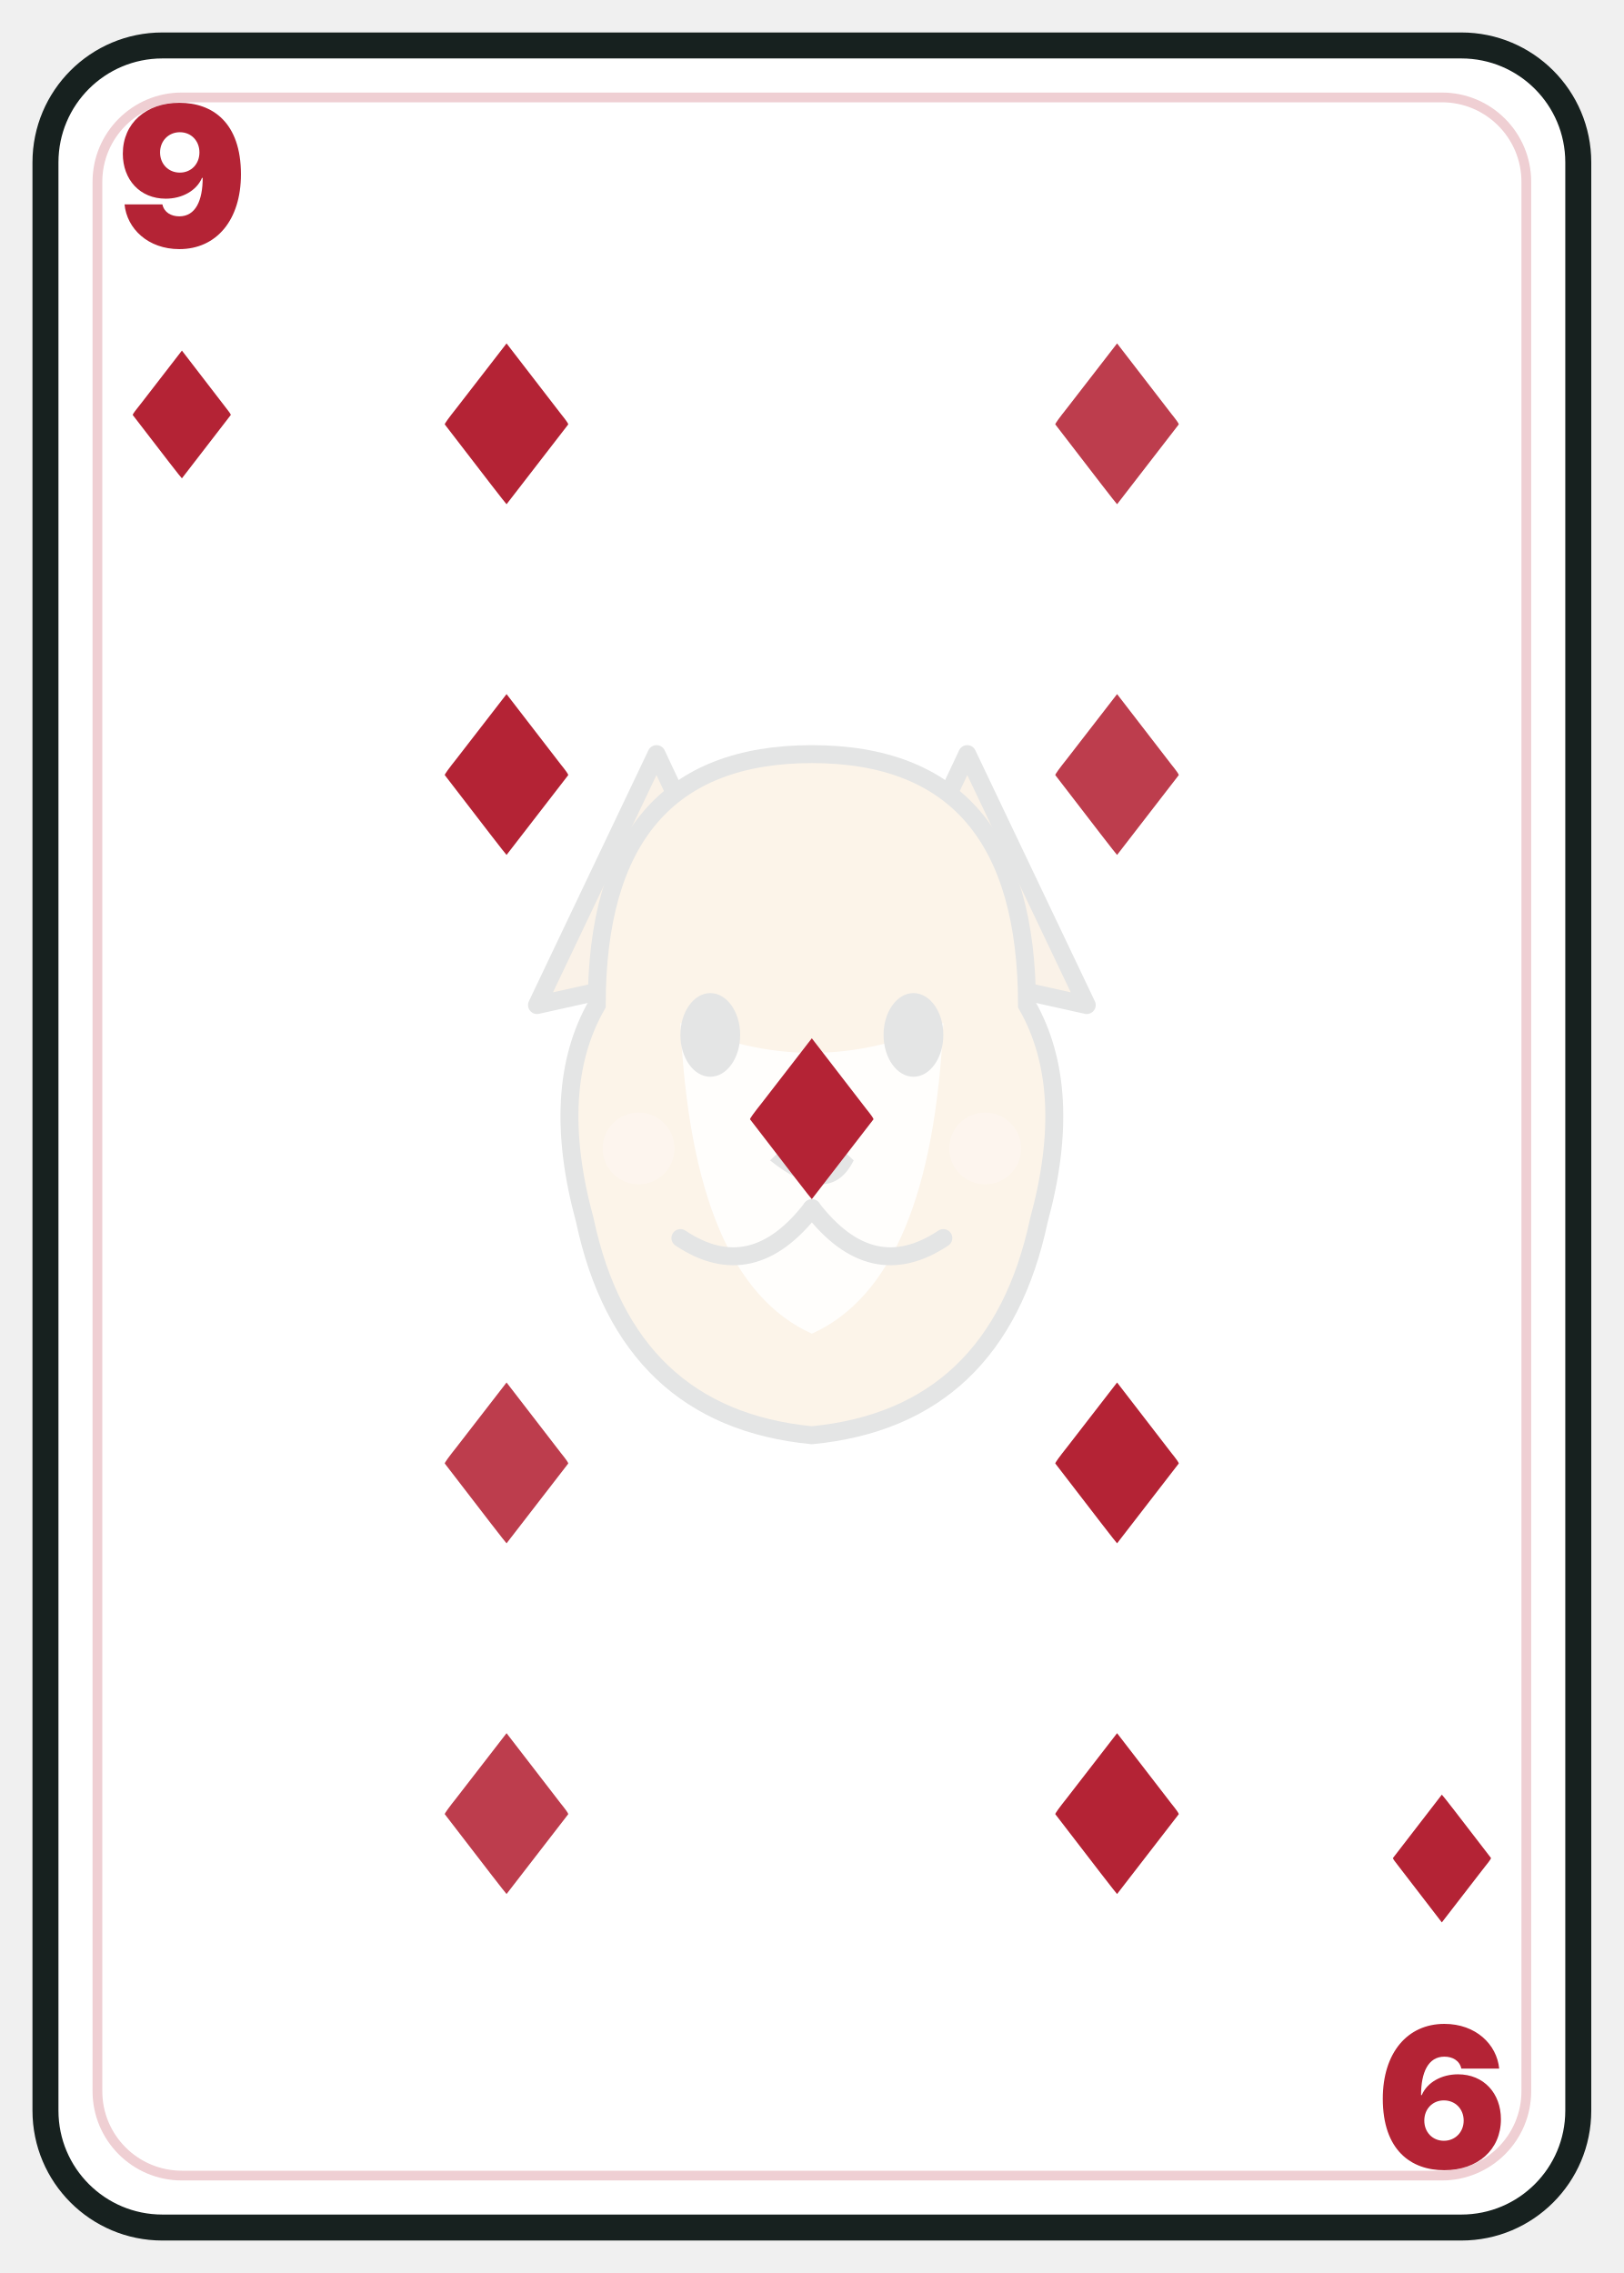
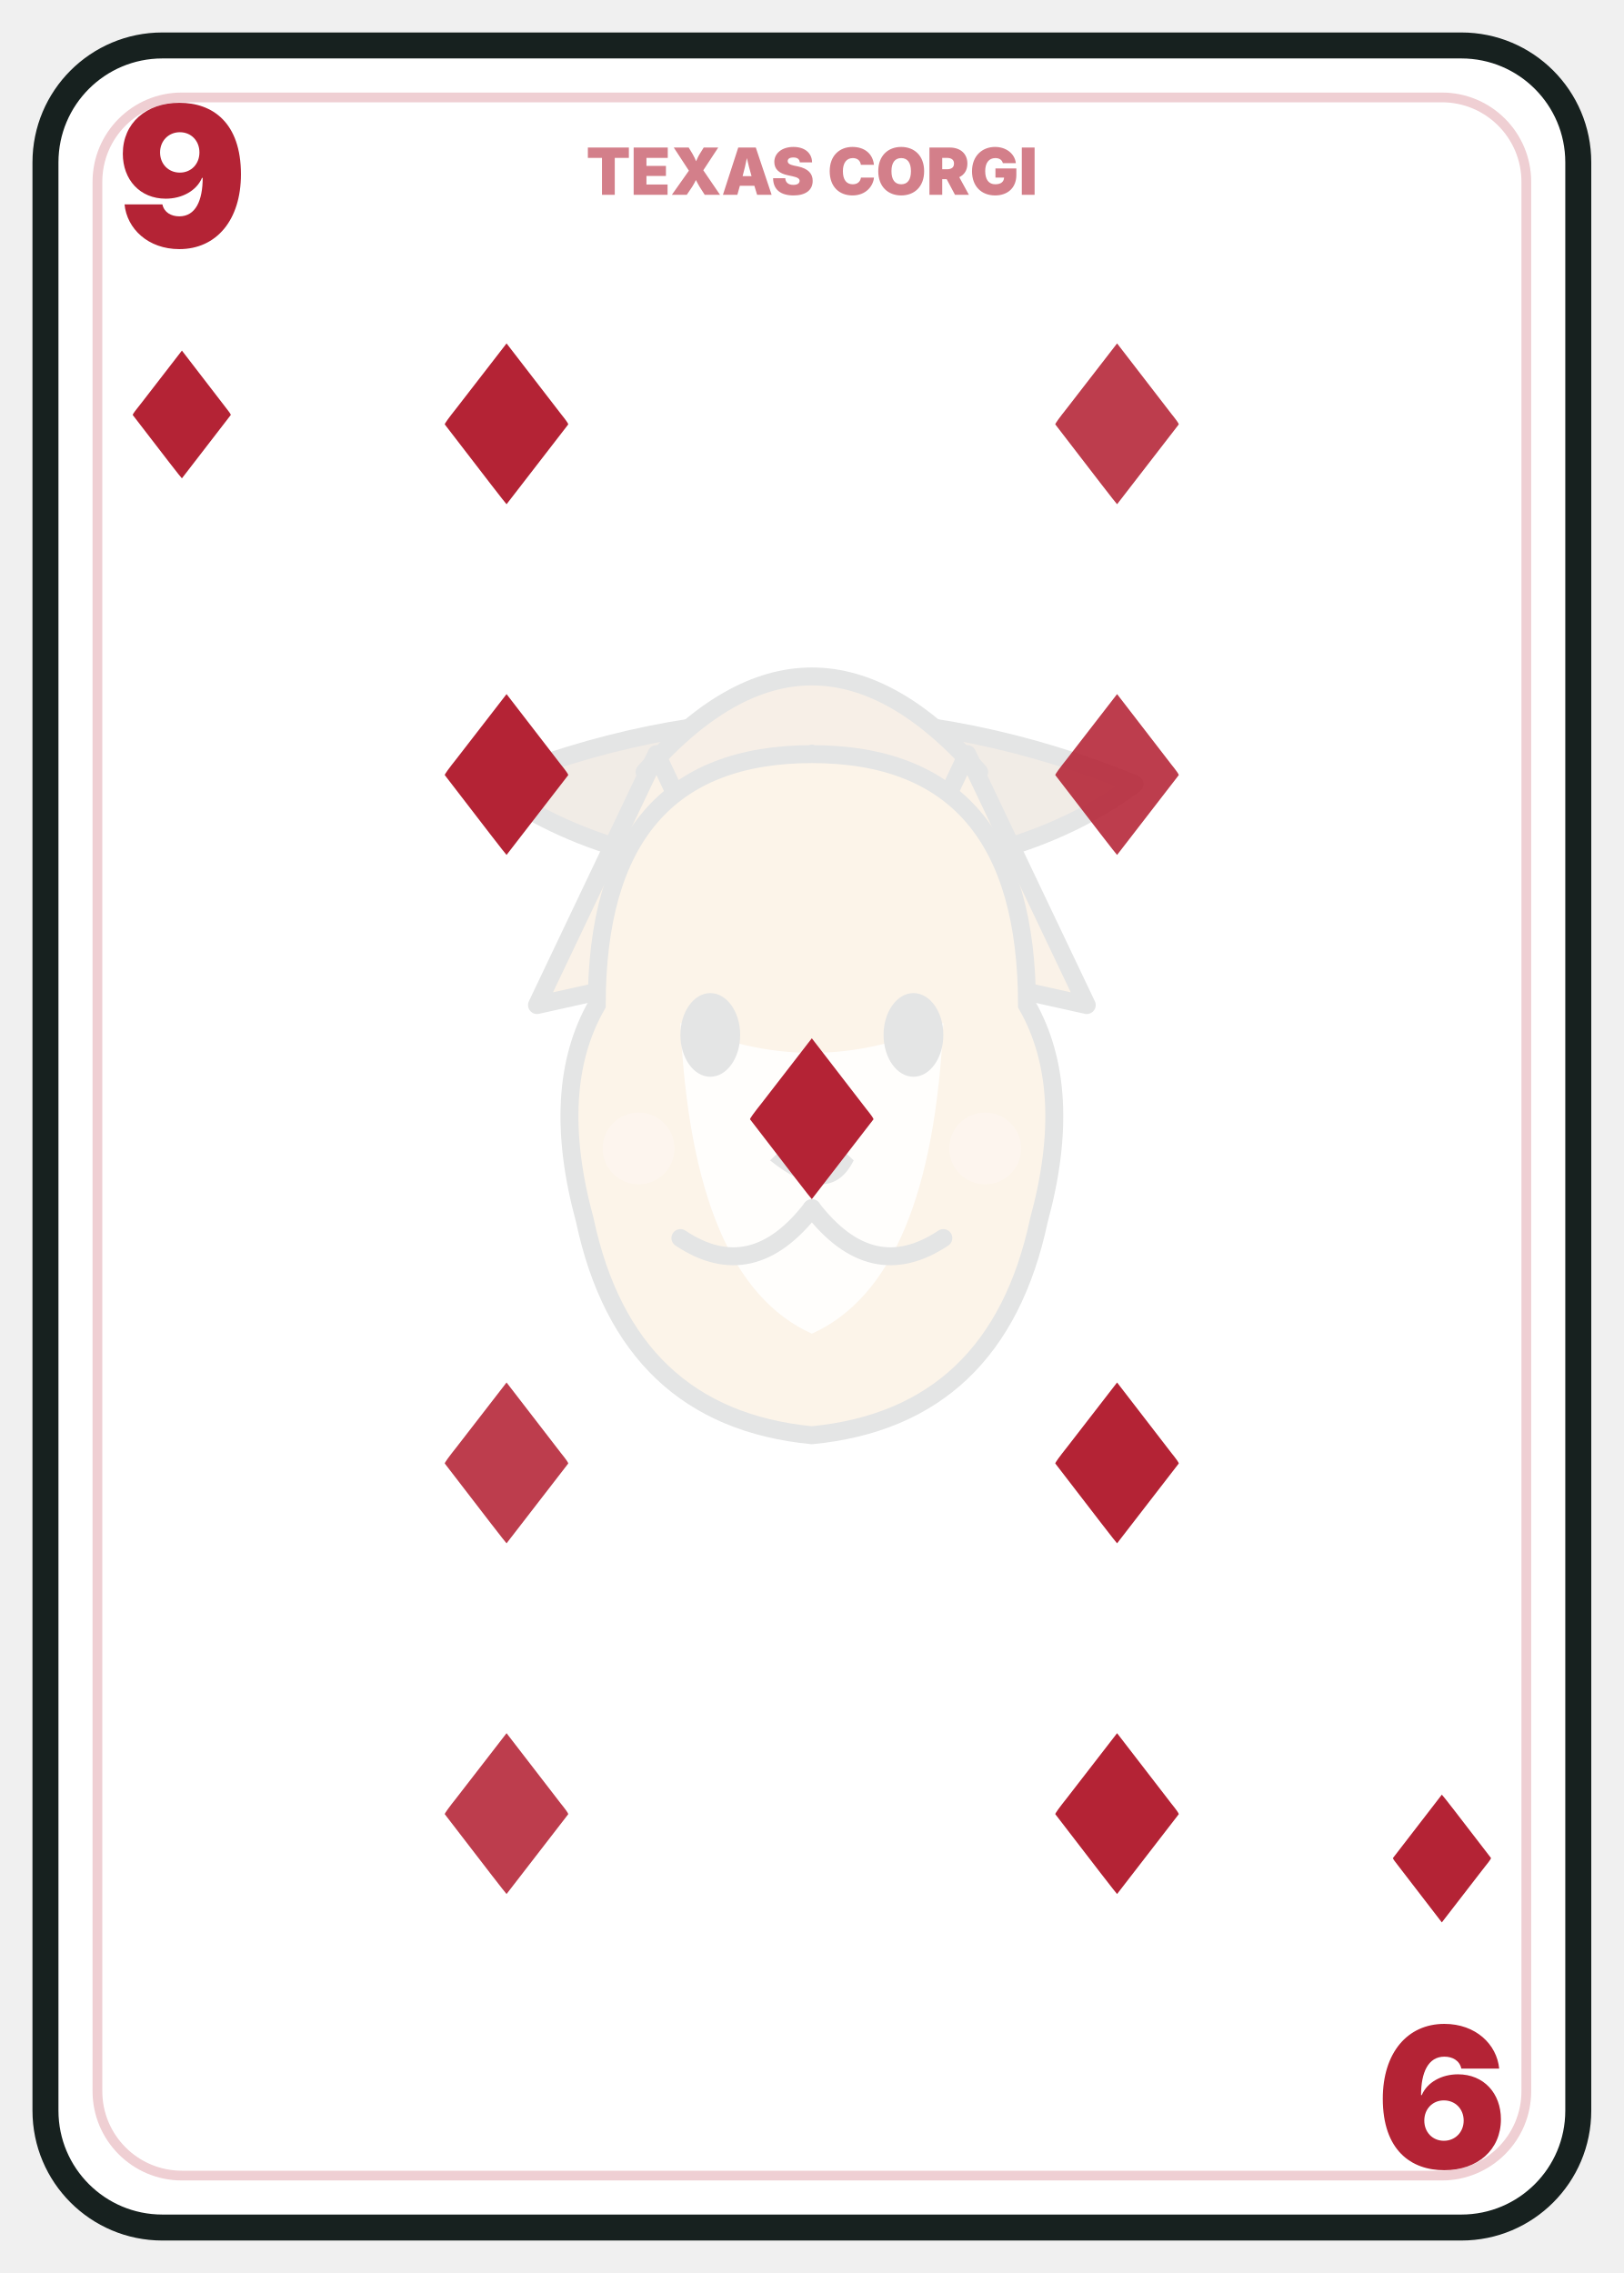
<svg xmlns="http://www.w3.org/2000/svg" width="250" height="350" viewBox="0 0 250 350" role="img" aria-labelledby="title desc">
  <rect x="7" y="7" width="236" height="336" rx="18" fill="#ffffff" stroke="#17211f" stroke-width="4" />
  <rect x="15" y="15" width="220" height="320" rx="13" fill="none" stroke="#b42335" stroke-width="1.5" opacity=".22" />
+   <text x="125" y="30" text-anchor="middle" font-family="Inter, Arial, sans-serif" font-size="10" font-weight="900" fill="#b42335" opacity=".58">TEXAS CORGI</text>
  <g>
    <text x="28" y="38" text-anchor="middle" font-family="Inter, Arial, sans-serif" font-size="30" font-weight="900" fill="#b42335">9</text>
    <text x="28" y="66" text-anchor="middle" dominant-baseline="middle" font-family="Georgia, serif" font-size="27" font-weight="900" fill="#b42335" opacity="1">♦</text>
  </g>
  <g transform="rotate(180 125 175)">
    <text x="28" y="38" text-anchor="middle" font-family="Inter, Arial, sans-serif" font-size="30" font-weight="900" fill="#b42335">9</text>
    <text x="28" y="66" text-anchor="middle" dominant-baseline="middle" font-family="Georgia, serif" font-size="27" font-weight="900" fill="#b42335" opacity="1">♦</text>
  </g>
  <g opacity=".12">
    <g transform="translate(125 175) scale(0.92)">
+       <path d="M -54 -59 q 54 -22 108 0 q -20 15 -54 15 t -54 -15z" fill="#8b5a2b" stroke="#17211f" stroke-width="3" stroke-linejoin="round" />
+       <path d="M -28 -61 q 28 -32 56 0 l -7 20 h -42z" fill="#b97835" stroke="#17211f" stroke-width="3" stroke-linejoin="round" />
+       <polygon points="4.286263797015736e-16,-65 1.728,-60.379 6.657,-60.163 2.796,-57.091 4.114,-52.337 1.8002307947466092e-16,-55.06 -4.114,-52.337 -2.796,-57.091 -6.657,-60.163 -1.728,-60.379" fill="#fff6e8" stroke="#17211f" stroke-width="1.2" stroke-linejoin="round" />
      <path d="M -46 -22 L -26 -64 L -10 -30 Z" fill="#d89038" stroke="#17211f" stroke-width="3" stroke-linejoin="round" />
      <path d="M 46 -22 L 26 -64 L 10 -30 Z" fill="#d89038" stroke="#17211f" stroke-width="3" stroke-linejoin="round" />
      <path d="M -36 -22 q 0 -42 36 -42 t 36 42 q 8 14 2 36 q -7 33 -38 36 q -31 -3 -38 -36 q -6 -22 2 -36z" fill="#e3a146" stroke="#17211f" stroke-width="3" />
      <path d="M -22 -19 q 22 10 44 0 q -2 43 -22 52 q -20 -9 -22 -52z" fill="#fff6e8" />
      <ellipse cx="-17" cy="-17" rx="5" ry="7" fill="#17211f" />
      <ellipse cx="17" cy="-17" rx="5" ry="7" fill="#17211f" />
      <path d="M -7 4 q 7 -7 14 0 q -4 8 -14 0z" fill="#17211f" />
      <path d="M 0 12 q -10 13 -22 5" fill="none" stroke="#17211f" stroke-width="3" stroke-linecap="round" />
      <path d="M 0 12 q 10 13 22 5" fill="none" stroke="#17211f" stroke-width="3" stroke-linecap="round" />
      <path d="M 117.64 203.52 q 7.36 12.88 14.72 0" fill="#e86f7a" stroke="#17211f" stroke-width="1.84" stroke-linecap="round" />
      <circle cx="-29" cy="2" r="6" fill="#f3b283" opacity=".72" />
      <circle cx="29" cy="2" r="6" fill="#f3b283" opacity=".72" />
    </g>
  </g>
  <text x="78" y="68" text-anchor="middle" dominant-baseline="middle" font-family="Georgia, serif" font-size="34" font-weight="900" fill="#b42335" opacity="1">♦</text>
  <text x="172" y="68" text-anchor="middle" dominant-baseline="middle" font-family="Georgia, serif" font-size="34" font-weight="900" fill="#b42335" opacity="0.88">♦</text>
  <text x="78" y="122" text-anchor="middle" dominant-baseline="middle" font-family="Georgia, serif" font-size="34" font-weight="900" fill="#b42335" opacity="1">♦</text>
  <text x="172" y="122" text-anchor="middle" dominant-baseline="middle" font-family="Georgia, serif" font-size="34" font-weight="900" fill="#b42335" opacity="0.88">♦</text>
  <text x="125" y="175" text-anchor="middle" dominant-baseline="middle" font-family="Georgia, serif" font-size="34" font-weight="900" fill="#b42335" opacity="1">♦</text>
  <text x="78" y="228" text-anchor="middle" dominant-baseline="middle" font-family="Georgia, serif" font-size="34" font-weight="900" fill="#b42335" opacity="0.88">♦</text>
  <text x="172" y="228" text-anchor="middle" dominant-baseline="middle" font-family="Georgia, serif" font-size="34" font-weight="900" fill="#b42335" opacity="1">♦</text>
  <text x="78" y="282" text-anchor="middle" dominant-baseline="middle" font-family="Georgia, serif" font-size="34" font-weight="900" fill="#b42335" opacity="0.88">♦</text>
  <text x="172" y="282" text-anchor="middle" dominant-baseline="middle" font-family="Georgia, serif" font-size="34" font-weight="900" fill="#b42335" opacity="1">♦</text>
</svg>
